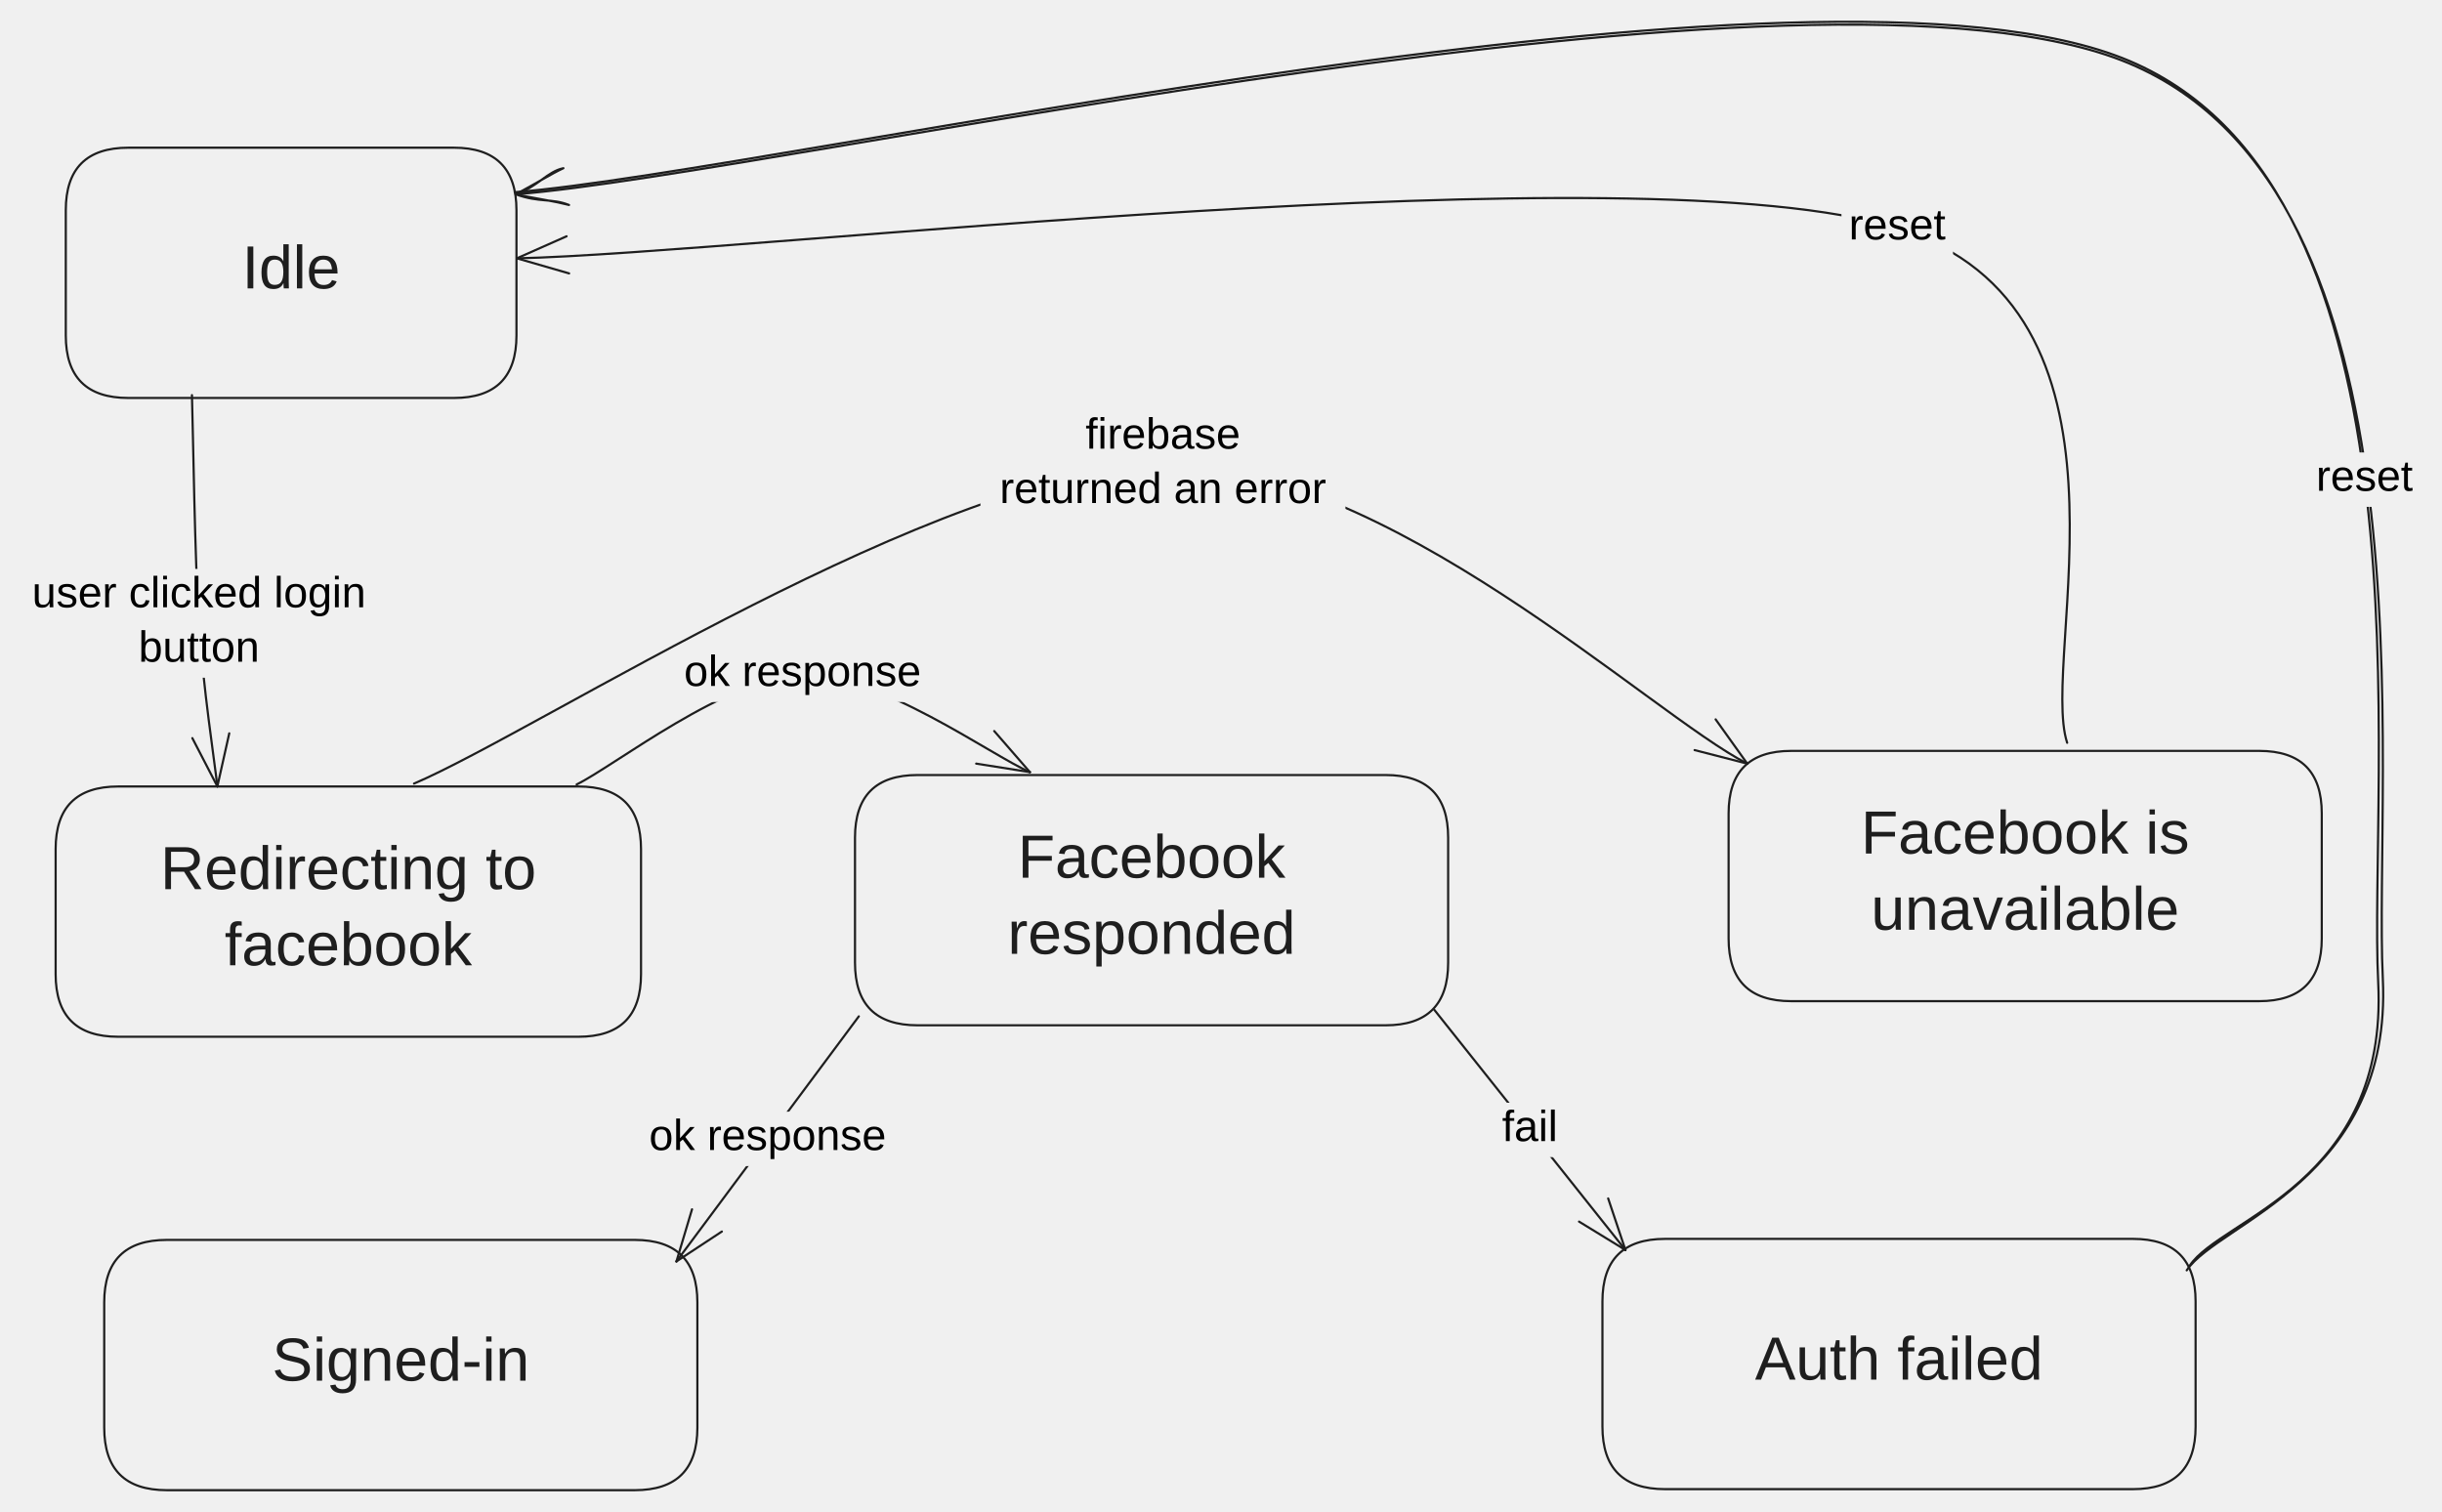
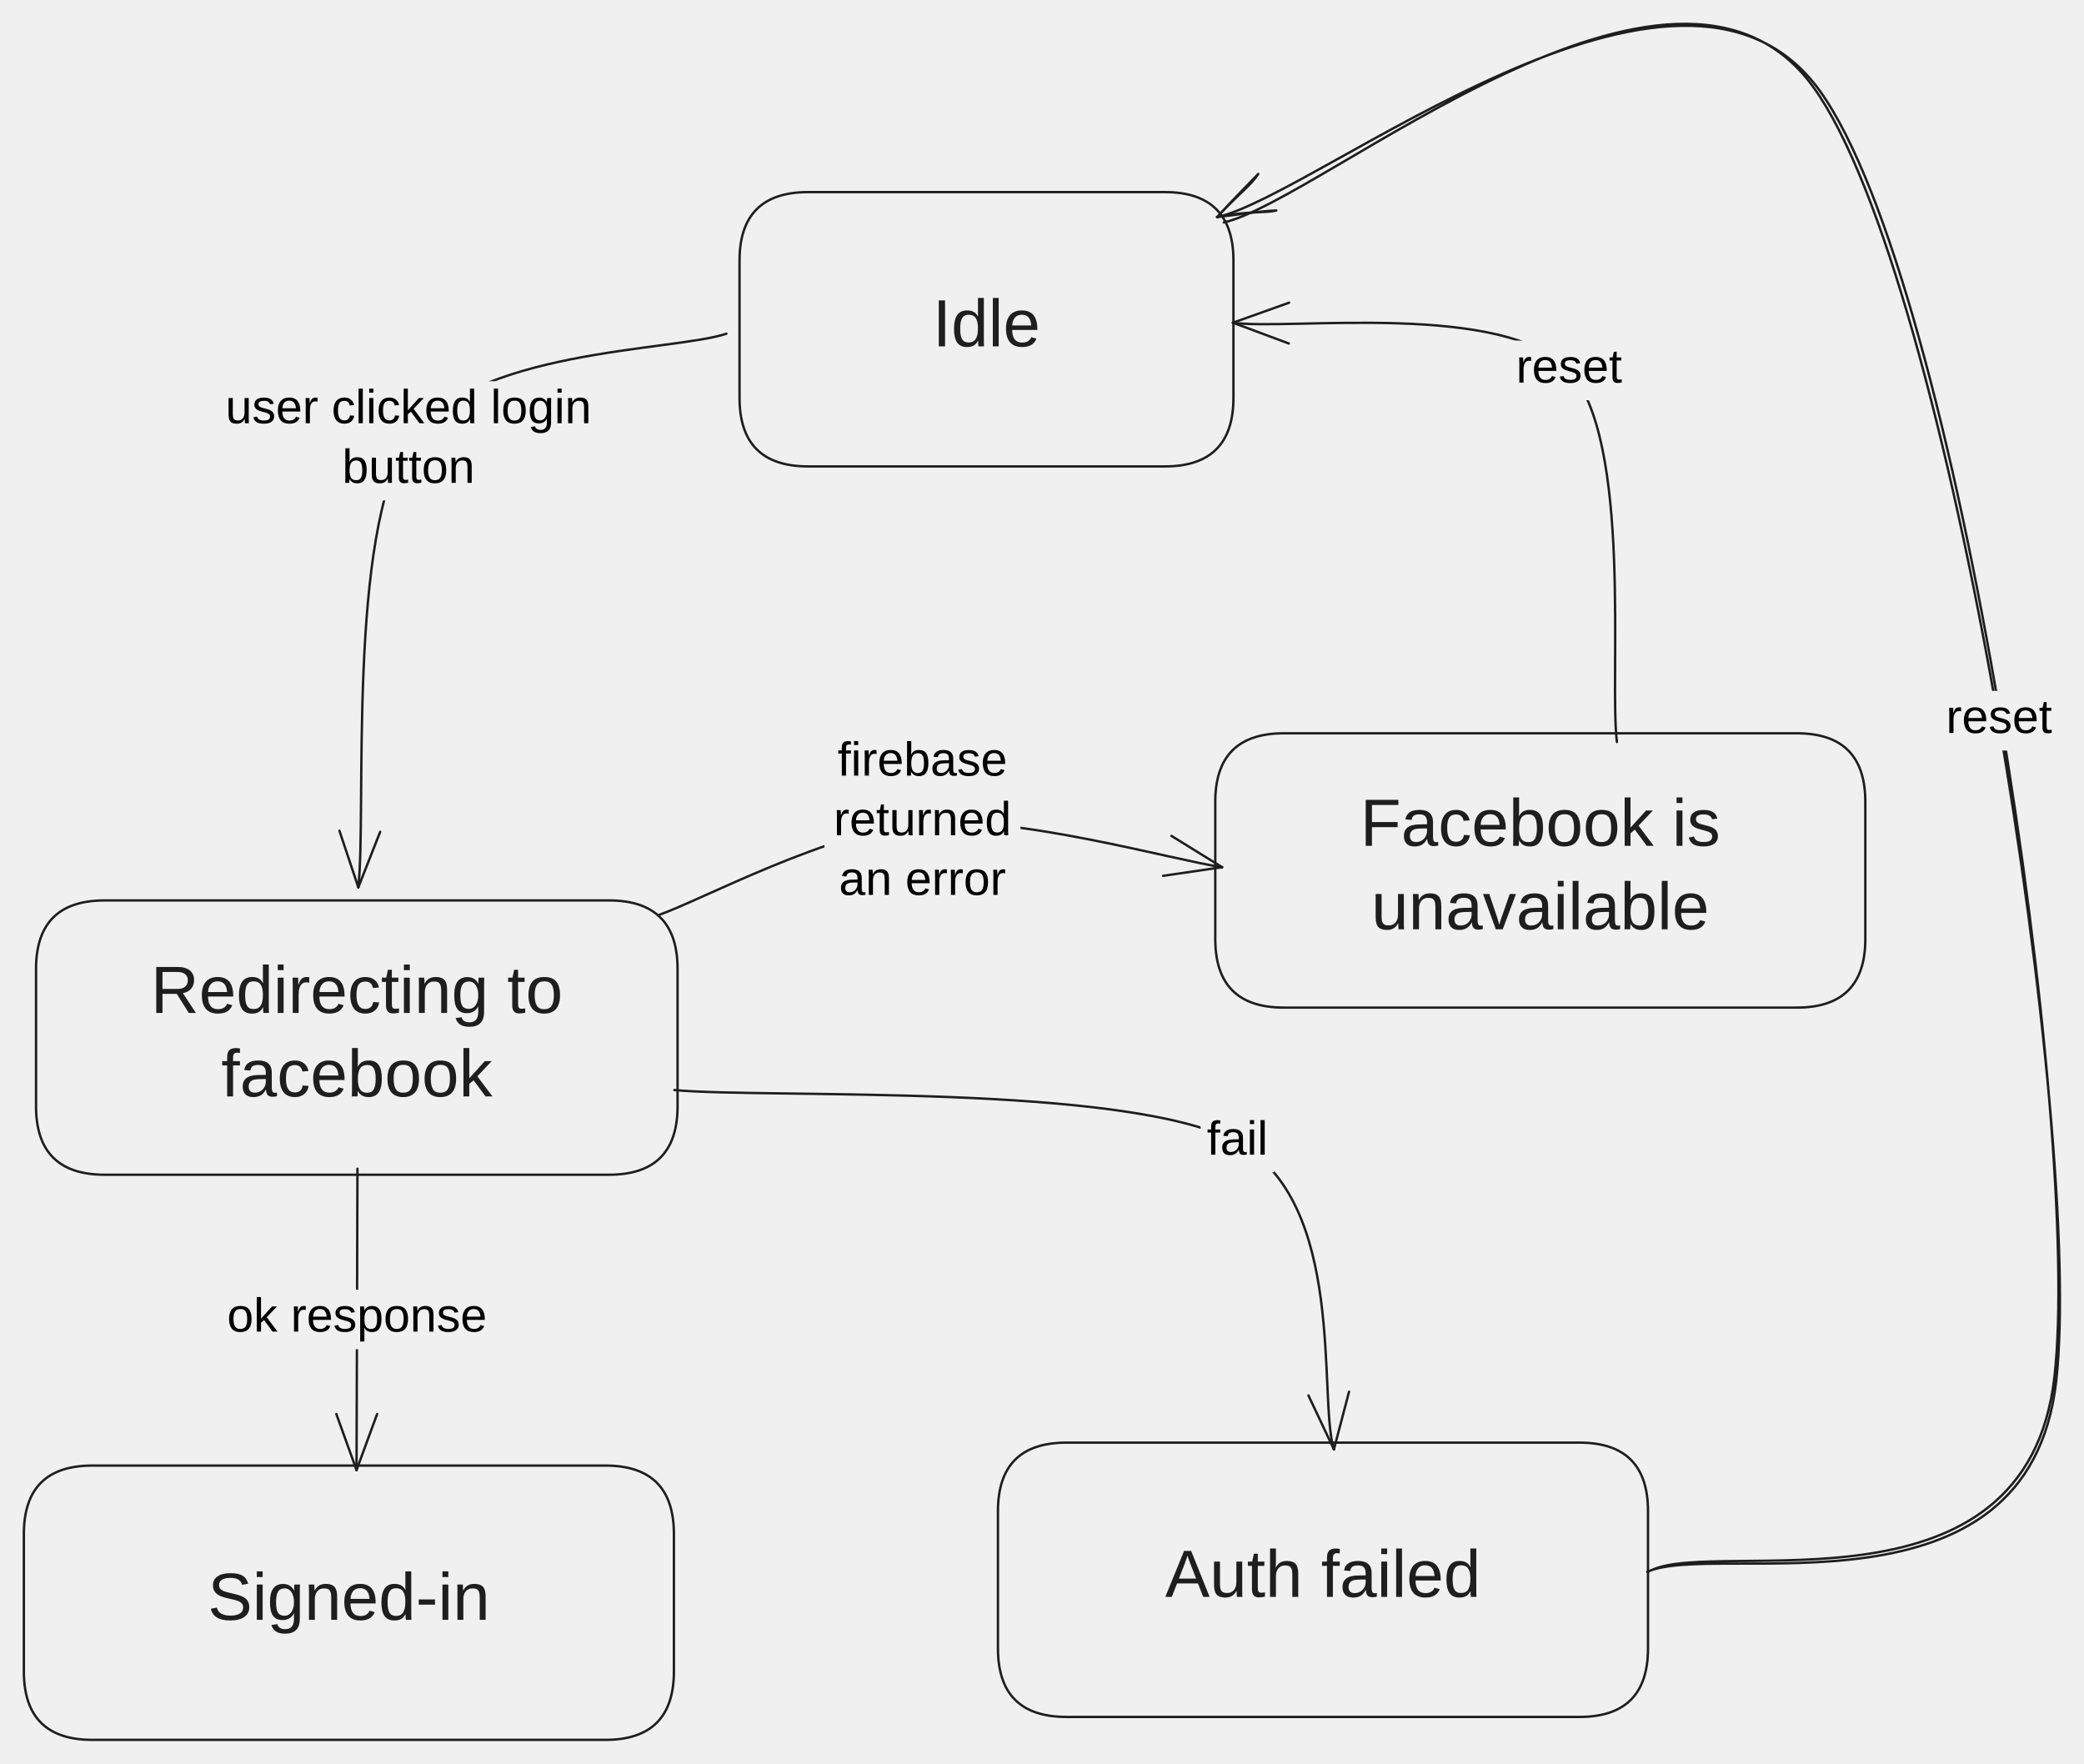
- <svg xmlns="http://www.w3.org/2000/svg" version="1.1" viewBox="0 0 1122.041 694.742" width="1122.041" height="694.742">
+ <svg xmlns="http://www.w3.org/2000/svg" version="1.1" viewBox="0 0 873.732 739.411" width="873.732" height="739.411">
  <defs>
    <style>
            .state-box {
                fill: none;
            }
            .state-box.failure {
                fill: red;
            }
            .state-box.success {
                fill: green;
            }

            text.arrow {
                fill: black;
                font-size: 20px;
            }
            text.arrow.failure {
                fill: red;
            }
            text.arrow.success {
                fill: green;
            }

            path.arrow {
                stroke: black;
            }
            path.arrow.failure {
                stroke: red;
            }
            path.arrow.success {
                stroke: green;
            }
            * {
                font-family: Arial;
            }
        </style>
  </defs>
-   <g stroke-linecap="round" transform="translate(25.56338 361.3898) rotate(0 134.4867 57.5)">
+   <g stroke-linecap="round" transform="translate(15.10524 377.4867) rotate(0 134.4867 57.5)">
    <path d="M28.75 0 C98.32 0, 167.89 0, 240.22 0 C259.39 0, 268.97 9.58, 268.97 28.75 C268.97 51.54, 268.97 74.33, 268.97 86.25 C268.97 105.42, 259.39 115, 240.22 115 C186.88 115, 133.54 115, 28.75 115 C9.58 115, 0 105.42, 0 86.25 C0 68, 0 49.74, 0 28.75 C0 9.58, 9.58 0, 28.75 0" stroke="none" stroke-width="0" class="state-box redirecting-to-facebook-0" />
    <path d="M28.75 0 C76.49 0, 124.22 0, 240.22 0 M28.75 0 C112.7 0, 196.65 0, 240.22 0 M240.22 0 C259.39 0, 268.97 9.58, 268.97 28.75 M240.22 0 C259.39 0, 268.97 9.58, 268.97 28.75 M268.97 28.75 C268.97 43.14, 268.97 57.52, 268.97 86.25 M268.97 28.75 C268.97 49.47, 268.97 70.19, 268.97 86.25 M268.97 86.25 C268.97 105.42, 259.39 115, 240.22 115 M268.97 86.25 C268.97 105.42, 259.39 115, 240.22 115 M240.22 115 C181.82 115, 123.42 115, 28.75 115 M240.22 115 C178.36 115, 116.5 115, 28.75 115 M28.75 115 C9.58 115, 0 105.42, 0 86.25 M28.75 115 C9.58 115, 0 105.42, 0 86.25 M0 86.25 C0 66.91, 0 47.57, 0 28.75 M0 86.25 C0 64.29, 0 42.33, 0 28.75 M0 28.75 C0 9.58, 9.58 0, 28.75 0 M0 28.75 C0 9.58, 9.58 0, 28.75 0" stroke="#1e1e1e" stroke-width="1" fill="none" />
  </g>
-   <g transform="translate(62.24612 383.8898) rotate(0 97.80395 35)">
+   <g transform="translate(51.78798 399.9867) rotate(0 97.80395 35)">
    <text x="97.804" y="24.668" font-family="Excalifont, Xiaolai, sans-serif, Segoe UI Emoji" font-size="28px" fill="#1e1e1e" text-anchor="middle" direction="ltr" dominant-baseline="alphabetic">
            Redirecting to
        </text>
    <text x="97.804" y="59.668" font-family="Excalifont, Xiaolai, sans-serif, Segoe UI Emoji" font-size="28px" fill="#1e1e1e" text-anchor="middle" direction="ltr" dominant-baseline="alphabetic">
            facebook
        </text>
  </g>
-   <g stroke-linecap="round" transform="translate(392.8485 356.1276) rotate(0 136.2722 57.5)">
-     <path d="M28.75 0 C105.01 0, 181.28 0, 243.79 0 C262.96 0, 272.54 9.58, 272.54 28.75 C272.54 51.63, 272.54 74.51, 272.54 86.25 C272.54 105.42, 262.96 115, 243.79 115 C188 115, 132.2 115, 28.75 115 C9.58 115, 0 105.42, 0 86.25 C0 73.27, 0 60.29, 0 28.75 C0 9.58, 9.58 0, 28.75 0" stroke="none" stroke-width="0" class="state-box facebook-responded-0" />
-     <path d="M28.75 0 C78.09 0, 127.43 0, 243.79 0 M28.75 0 C80.91 0, 133.07 0, 243.79 0 M243.79 0 C262.96 0, 272.54 9.58, 272.54 28.75 M243.79 0 C262.96 0, 272.54 9.58, 272.54 28.75 M272.54 28.75 C272.54 42.69, 272.54 56.62, 272.54 86.25 M272.54 28.75 C272.54 48.68, 272.54 68.61, 272.54 86.25 M272.54 86.25 C272.54 105.42, 262.96 115, 243.79 115 M272.54 86.25 C272.54 105.42, 262.96 115, 243.79 115 M243.79 115 C180 115, 116.2 115, 28.75 115 M243.79 115 C173.18 115, 102.56 115, 28.75 115 M28.75 115 C9.58 115, 0 105.42, 0 86.25 M28.75 115 C9.58 115, 0 105.42, 0 86.25 M0 86.25 C0 68.92, 0 51.59, 0 28.75 M0 86.25 C0 71.73, 0 57.2, 0 28.75 M0 28.75 C0 9.58, 9.58 0, 28.75 0 M0 28.75 C0 9.58, 9.58 0, 28.75 0" stroke="#1e1e1e" stroke-width="1" fill="none" />
-   </g>
-   <g transform="translate(460.7727 378.6276) rotate(0 68.34797 35)">
-     <text x="68.348" y="24.668" font-family="Excalifont, Xiaolai, sans-serif, Segoe UI Emoji" font-size="28px" fill="#1e1e1e" text-anchor="middle" direction="ltr" dominant-baseline="alphabetic">
-             Facebook
-         </text>
-     <text x="68.348" y="59.668" font-family="Excalifont, Xiaolai, sans-serif, Segoe UI Emoji" font-size="28px" fill="#1e1e1e" text-anchor="middle" direction="ltr" dominant-baseline="alphabetic">
-             responded
-         </text>
-   </g>
-   <g stroke-linecap="round" transform="translate(794.2548 345.0369) rotate(0 136.2722 57.5)">
+   <g stroke-linecap="round" transform="translate(10 614.4106) rotate(0 136.2722 57.5)">
+     <path d="M28.75 0 C110.72 0, 192.68 0, 243.79 0 C262.96 0, 272.54 9.58, 272.54 28.75 C272.54 47.48, 272.54 66.22, 272.54 86.25 C272.54 105.42, 262.96 115, 243.79 115 C171.18 115, 98.57 115, 28.75 115 C9.58 115, 0 105.42, 0 86.25 C0 68.92, 0 51.6, 0 28.75 C0 9.58, 9.58 0, 28.75 0" stroke="none" stroke-width="0" class="state-box signed-in-0" />
+     <path d="M28.75 0 C110.8 0, 192.84 0, 243.79 0 M28.75 0 C86.56 0, 144.38 0, 243.79 0 M243.79 0 C262.96 0, 272.54 9.58, 272.54 28.75 M243.79 0 C262.96 0, 272.54 9.58, 272.54 28.75 M272.54 28.75 C272.54 42.46, 272.54 56.17, 272.54 86.25 M272.54 28.75 C272.54 46.21, 272.54 63.68, 272.54 86.25 M272.54 86.25 C272.54 105.42, 262.96 115, 243.79 115 M272.54 86.25 C272.54 105.42, 262.96 115, 243.79 115 M243.79 115 C174.09 115, 104.39 115, 28.75 115 M243.79 115 C166.88 115, 89.97 115, 28.75 115 M28.75 115 C9.58 115, 0 105.42, 0 86.25 M28.75 115 C9.58 115, 0 105.42, 0 86.25 M0 86.25 C0 74.09, 0 61.94, 0 28.75 M0 86.25 C0 71.33, 0 56.41, 0 28.75 M0 28.75 C0 9.58, 9.58 0, 28.75 0 M0 28.75 C0 9.58, 9.58 0, 28.75 0" stroke="#1e1e1e" stroke-width="1" fill="none" />
+   </g>
+   <g transform="translate(86.49221 654.4106) rotate(0 59.77997 17.5)">
+     <text x="59.78" y="24.668" font-family="Excalifont, Xiaolai, sans-serif, Segoe UI Emoji" font-size="28px" fill="#1e1e1e" text-anchor="middle" direction="ltr" dominant-baseline="alphabetic">
+             Signed-in
+         </text>
+   </g>
+   <g mask="url(#mask-dBRB1qP6bkcvI_AYK9K7M)" stroke-linecap="round">
+     <g transform="translate(149.8645 489.9712) rotate(0 -0.1879371 63.16328)">
+       <path d="M0 0 C-0.06 21.05, -0.31 105.27, -0.38 126.33 M0 0 C-0.06 21.05, -0.31 105.27, -0.38 126.33" stroke="#1e1e1e" stroke-width="1" fill="none" />
+     </g>
+     <g transform="translate(149.8645 489.9712) rotate(0 -0.1879371 63.16328)">
+       <path d="M-8.86 102.81 C-6.86 108.35, -4.86 113.88, -0.38 126.33 M-8.86 102.81 C-6.74 108.67, -4.63 114.53, -0.38 126.33" stroke="#1e1e1e" stroke-width="1" fill="none" />
+     </g>
+     <g transform="translate(149.8645 489.9712) rotate(0 -0.1879371 63.16328)">
+       <path d="M8.24 102.86 C6.21 108.38, 4.19 113.91, -0.38 126.33 M8.24 102.86 C6.1 108.71, 3.95 114.55, -0.38 126.33" stroke="#1e1e1e" stroke-width="1" fill="none" />
+     </g>
+   </g>
+   <mask id="mask-dBRB1qP6bkcvI_AYK9K7M">
+     <rect x="0" y="0" fill="#fff" width="250.24" height="716.298" />
+     <rect x="92.197" y="540.634" fill="#000" width="114.96" height="25" opacity="1" />
+   </mask>
+   <g transform="translate(92.19662 540.6344) rotate(0 57.47996 12.5)">
+     <text x="57.48" y="17.62" fill="#1e1e1e" text-anchor="middle" direction="ltr" dominant-baseline="alphabetic" class="arrow ok-response-0">
+             ok response
+         </text>
+   </g>
+   <g mask="url(#mask-M0EonnSy34e1POpJgDUsM)" stroke-linecap="round">
+     <g transform="translate(275.8643 383.7218) rotate(0 118.257 -19.53324)">
+       <path d="M0 0 C18.48 -6.44, 71.46 -35.31, 110.88 -38.67 C150.3 -42.03, 215.57 -23.24, 236.51 -20.16 M0 0 C18.48 -6.44, 71.46 -35.31, 110.88 -38.67 C150.3 -42.03, 215.57 -23.24, 236.51 -20.16" stroke="#1e1e1e" stroke-width="1" fill="none" />
+     </g>
+     <g transform="translate(275.8643 383.7218) rotate(0 118.257 -19.53324)">
+       <path d="M211.78 -16.55 C219.74 -17.71, 227.7 -18.87, 236.51 -20.16 M211.78 -16.55 C219.79 -17.72, 227.8 -18.89, 236.51 -20.16" stroke="#1e1e1e" stroke-width="1" fill="none" />
+     </g>
+     <g transform="translate(275.8643 383.7218) rotate(0 118.257 -19.53324)">
+       <path d="M215.25 -33.3 C222.09 -29.07, 228.94 -24.84, 236.51 -20.16 M215.25 -33.3 C222.13 -29.04, 229.02 -24.79, 236.51 -20.16" stroke="#1e1e1e" stroke-width="1" fill="none" />
+     </g>
+   </g>
+   <mask id="mask-M0EonnSy34e1POpJgDUsM">
+     <rect x="0" y="0" fill="#fff" width="612.378" height="522.387" />
+     <rect x="345.644" y="307.556" fill="#000" width="82.2" height="75" opacity="1" />
+   </mask>
+   <g transform="translate(345.6436 307.5561) rotate(0 48.47768 56.63245)">
+     <text x="41.1" y="17.62" fill="#1e1e1e" text-anchor="middle" direction="ltr" dominant-baseline="alphabetic" class="arrow firebase-returned-an-error-0">
+             firebase
+         </text>
+     <text x="41.1" y="42.62" fill="#1e1e1e" text-anchor="middle" direction="ltr" dominant-baseline="alphabetic" class="arrow firebase-returned-an-error-0">
+             returned
+         </text>
+     <text x="41.1" y="67.62" fill="#1e1e1e" text-anchor="middle" direction="ltr" dominant-baseline="alphabetic" class="arrow firebase-returned-an-error-0">
+             an error
+         </text>
+   </g>
+   <g stroke-linecap="round" transform="translate(310.052 80.53415) rotate(0 103.5384 57.5)">
+     <path d="M28.75 0 C62.98 0, 97.2 0, 178.33 0 C197.49 0, 207.08 9.58, 207.08 28.75 C207.08 49.81, 207.08 70.87, 207.08 86.25 C207.08 105.42, 197.49 115, 178.33 115 C140.02 115, 101.72 115, 28.75 115 C9.58 115, 0 105.42, 0 86.25 C0 65.99, 0 45.72, 0 28.75 C0 9.58, 9.58 0, 28.75 0" stroke="none" stroke-width="0" class="state-box idle-0" />
+     <path d="M28.75 0 C69.41 0, 110.06 0, 178.33 0 M28.75 0 C62.83 0, 96.91 0, 178.33 0 M178.33 0 C197.49 0, 207.08 9.58, 207.08 28.75 M178.33 0 C197.49 0, 207.08 9.58, 207.08 28.75 M207.08 28.75 C207.08 51.32, 207.08 73.89, 207.08 86.25 M207.08 28.75 C207.08 40.77, 207.08 52.79, 207.08 86.25 M207.08 86.25 C207.08 105.42, 197.49 115, 178.33 115 M207.08 86.25 C207.08 105.42, 197.49 115, 178.33 115 M178.33 115 C127.27 115, 76.21 115, 28.75 115 M178.33 115 C120.09 115, 61.85 115, 28.75 115 M28.75 115 C9.58 115, 0 105.42, 0 86.25 M28.75 115 C9.58 115, 0 105.42, 0 86.25 M0 86.25 C0 64.14, 0 42.03, 0 28.75 M0 86.25 C0 64.07, 0 41.89, 0 28.75 M0 28.75 C0 9.58, 9.58 0, 28.75 0 M0 28.75 C0 9.58, 9.58 0, 28.75 0" stroke="#1e1e1e" stroke-width="1" fill="none" />
+   </g>
+   <g transform="translate(386.8224 120.5341) rotate(0 26.76798 17.5)">
+     <text x="26.768" y="24.668" font-family="Excalifont, Xiaolai, sans-serif, Segoe UI Emoji" font-size="28px" fill="#1e1e1e" text-anchor="middle" direction="ltr" dominant-baseline="alphabetic">
+             Idle
+         </text>
+   </g>
+   <g mask="url(#mask-CVrc5wLQHs3bX172iG-gf)" stroke-linecap="round">
+     <g transform="translate(304.552 139.8987) rotate(0 -77.15789 116.044)">
+       <path d="M0 0 C-22.22 7.49, -107.59 6.23, -133.3 44.91 C-159.02 83.59, -150.81 200.89, -154.32 232.09 M0 0 C-22.22 7.49, -107.59 6.23, -133.3 44.91 C-159.02 83.59, -150.81 200.89, -154.32 232.09" stroke="#1e1e1e" stroke-width="1" fill="none" />
+     </g>
+     <g transform="translate(304.552 139.8987) rotate(0 -77.15789 116.044)">
+       <path d="M-162.25 208.38 C-160.16 214.62, -158.08 220.86, -154.32 232.09 M-162.25 208.38 C-160.26 214.33, -158.27 220.28, -154.32 232.09" stroke="#1e1e1e" stroke-width="1" fill="none" />
+     </g>
+     <g transform="translate(304.552 139.8987) rotate(0 -77.15789 116.044)">
+       <path d="M-145.16 208.83 C-147.57 214.95, -149.98 221.07, -154.32 232.09 M-145.16 208.83 C-147.46 214.66, -149.75 220.5, -154.32 232.09" stroke="#1e1e1e" stroke-width="1" fill="none" />
+     </g>
+   </g>
+   <mask id="mask-CVrc5wLQHs3bX172iG-gf">
+     <rect x="0" y="0" fill="#fff" width="558.868" height="471.987" />
+     <rect x="89.827" y="159.81" fill="#000" width="162.84" height="50" opacity="1" />
+   </mask>
+   <g transform="translate(89.82741 159.8104) rotate(0 137.5667 96.13224)">
+     <text x="81.42" y="17.62" fill="#1e1e1e" text-anchor="middle" direction="ltr" dominant-baseline="alphabetic" class="arrow user-clicked-login-button-0">
+             user clicked login
+         </text>
+     <text x="81.42" y="42.62" fill="#1e1e1e" text-anchor="middle" direction="ltr" dominant-baseline="alphabetic" class="arrow user-clicked-login-button-0">
+             button
+         </text>
+   </g>
+   <g mask="url(#mask-41Rm7YzU-sNw_DWX7DwIt)" stroke-linecap="round">
+     <g transform="translate(677.9135 311.0624) rotate(0 -80.49951 -87.88589)">
+       <path d="M0 0 C-3.34 -25.96, 6.77 -126.49, -20.07 -155.79 C-46.9 -185.08, -137.51 -172.44, -161 -175.77 M0 0 C-3.34 -25.96, 6.77 -126.49, -20.07 -155.79 C-46.9 -185.08, -137.51 -172.44, -161 -175.77" stroke="#1e1e1e" stroke-width="1" fill="none" />
+     </g>
+     <g transform="translate(677.9135 311.0624) rotate(0 -80.49951 -87.88589)">
+       <path d="M-137.45 -184.16 C-142.5 -182.36, -147.55 -180.56, -161 -175.77 M-137.45 -184.16 C-144.15 -181.77, -150.85 -179.39, -161 -175.77" stroke="#1e1e1e" stroke-width="1" fill="none" />
+     </g>
+     <g transform="translate(677.9135 311.0624) rotate(0 -80.49951 -87.88589)">
+       <path d="M-137.57 -167.06 C-142.59 -168.93, -147.62 -170.79, -161 -175.77 M-137.57 -167.06 C-144.23 -169.54, -150.9 -172.02, -161 -175.77" stroke="#1e1e1e" stroke-width="1" fill="none" />
+     </g>
+   </g>
+   <mask id="mask-41Rm7YzU-sNw_DWX7DwIt">
+     <rect x="0" y="0" fill="#fff" width="938.912" height="586.834" />
+     <rect x="632.226" y="142.777" fill="#000" width="51.24" height="25" opacity="1" />
+   </mask>
+   <g transform="translate(632.2259 142.7771) rotate(0 -34.8119 80.39934)">
+     <text x="25.62" y="17.62" fill="#1e1e1e" text-anchor="middle" direction="ltr" dominant-baseline="alphabetic" class="arrow reset-0">
+             reset
+         </text>
+   </g>
+   <g stroke-linecap="round" transform="translate(418.3969 604.7948) rotate(0 136.2722 57.5)">
+     <path d="M28.75 0 C81.28 0, 133.81 0, 243.79 0 C262.96 0, 272.54 9.58, 272.54 28.75 C272.54 41.32, 272.54 53.88, 272.54 86.25 C272.54 105.42, 262.96 115, 243.79 115 C197.98 115, 152.17 115, 28.75 115 C9.58 115, 0 105.42, 0 86.25 C0 73.87, 0 61.49, 0 28.75 C0 9.58, 9.58 0, 28.75 0" stroke="none" stroke-width="0" class="state-box auth-failed-0" />
+     <path d="M28.75 0 C110.84 0, 192.93 0, 243.79 0 M28.75 0 C110.36 0, 191.98 0, 243.79 0 M243.79 0 C262.96 0, 272.54 9.58, 272.54 28.75 M243.79 0 C262.96 0, 272.54 9.58, 272.54 28.75 M272.54 28.75 C272.54 50.62, 272.54 72.48, 272.54 86.25 M272.54 28.75 C272.54 47.66, 272.54 66.56, 272.54 86.25 M272.54 86.25 C272.54 105.42, 262.96 115, 243.79 115 M272.54 86.25 C272.54 105.42, 262.96 115, 243.79 115 M243.79 115 C184.34 115, 124.9 115, 28.75 115 M243.79 115 C200.22 115, 156.65 115, 28.75 115 M28.75 115 C9.58 115, 0 105.42, 0 86.25 M28.75 115 C9.58 115, 0 105.42, 0 86.25 M0 86.25 C0 70.6, 0 54.95, 0 28.75 M0 86.25 C0 68.62, 0 51, 0 28.75 M0 28.75 C0 9.58, 9.58 0, 28.75 0 M0 28.75 C0 9.58, 9.58 0, 28.75 0" stroke="#1e1e1e" stroke-width="1" fill="none" />
+   </g>
+   <g transform="translate(478.6771 644.7948) rotate(0 75.99196 17.5)">
+     <text x="75.992" y="24.668" font-family="Excalifont, Xiaolai, sans-serif, Segoe UI Emoji" font-size="28px" fill="#1e1e1e" text-anchor="middle" direction="ltr" dominant-baseline="alphabetic">
+             Auth failed
+         </text>
+   </g>
+   <g mask="url(#mask-w1CRAUmJBAGQwUlGqFZ85)" stroke-linecap="round">
+     <g transform="translate(282.7215 456.9819) rotate(0 138.2632 75.3247)">
+       <path d="M0 0 C39.34 3.66, 189.98 -3.13, 236.07 21.97 C282.16 47.08, 269.78 129.2, 276.53 150.65 M0 0 C39.34 3.66, 189.98 -3.13, 236.07 21.97 C282.16 47.08, 269.78 129.2, 276.53 150.65" stroke="#1e1e1e" stroke-width="1" fill="none" />
+     </g>
+     <g transform="translate(282.7215 456.9819) rotate(0 138.2632 75.3247)">
+       <path d="M265.85 128.04 C269.47 135.7, 273.08 143.35, 276.53 150.65 M265.85 128.04 C269.83 136.47, 273.81 144.9, 276.53 150.65" stroke="#1e1e1e" stroke-width="1" fill="none" />
+     </g>
+     <g transform="translate(282.7215 456.9819) rotate(0 138.2632 75.3247)">
+       <path d="M282.88 126.47 C280.73 134.66, 278.58 142.84, 276.53 150.65 M282.88 126.47 C280.51 135.49, 278.14 144.5, 276.53 150.65" stroke="#1e1e1e" stroke-width="1" fill="none" />
+     </g>
+   </g>
+   <mask id="mask-w1CRAUmJBAGQwUlGqFZ85">
+     <rect x="0" y="0" fill="#fff" width="659.248" height="707.631" />
+     <rect x="503.371" y="466.457" fill="#000" width="30.84" height="25" opacity="1" />
+   </mask>
+   <g transform="translate(503.3706 466.4565) rotate(0 -82.38586 65.8501)">
+     <text x="15.42" y="17.62" fill="#1e1e1e" text-anchor="middle" direction="ltr" dominant-baseline="alphabetic" class="arrow fail-0">
+             fail
+         </text>
+   </g>
+   <g stroke-linecap="round" transform="translate(509.5108 307.4195) rotate(0 136.2722 57.5)">
    <path d="M28.75 0 C95.35 0, 161.95 0, 243.79 0 C262.96 0, 272.54 9.58, 272.54 28.75 C272.54 50.35, 272.54 71.94, 272.54 86.25 C272.54 105.42, 262.96 115, 243.79 115 C186.96 115, 130.13 115, 28.75 115 C9.58 115, 0 105.42, 0 86.25 C0 71.3, 0 56.36, 0 28.75 C0 9.58, 9.58 0, 28.75 0" stroke="none" stroke-width="0" class="state-box facebook-is-unavailable-0" />
    <path d="M28.75 0 C96.02 0, 163.3 0, 243.79 0 M28.75 0 C102.51 0, 176.27 0, 243.79 0 M243.79 0 C262.96 0, 272.54 9.58, 272.54 28.75 M243.79 0 C262.96 0, 272.54 9.58, 272.54 28.75 M272.54 28.75 C272.54 51.53, 272.54 74.31, 272.54 86.25 M272.54 28.75 C272.54 40.42, 272.54 52.08, 272.54 86.25 M272.54 86.25 C272.54 105.42, 262.96 115, 243.79 115 M272.54 86.25 C272.54 105.42, 262.96 115, 243.79 115 M243.79 115 C165.42 115, 87.04 115, 28.75 115 M243.79 115 C191.78 115, 139.77 115, 28.75 115 M28.75 115 C9.58 115, 0 105.42, 0 86.25 M28.75 115 C9.58 115, 0 105.42, 0 86.25 M0 86.25 C0 70.28, 0 54.32, 0 28.75 M0 86.25 C0 65.48, 0 44.72, 0 28.75 M0 28.75 C0 9.58, 9.58 0, 28.75 0 M0 28.75 C0 9.58, 9.58 0, 28.75 0" stroke="#1e1e1e" stroke-width="1" fill="none" />
  </g>
-   <g transform="translate(850.685 367.5369) rotate(0 79.84196 35)">
+   <g transform="translate(565.941 329.9195) rotate(0 79.84196 35)">
    <text x="79.842" y="24.668" font-family="Excalifont, Xiaolai, sans-serif, Segoe UI Emoji" font-size="28px" fill="#1e1e1e" text-anchor="middle" direction="ltr" dominant-baseline="alphabetic">
            Facebook is
        </text>
    <text x="79.842" y="59.668" font-family="Excalifont, Xiaolai, sans-serif, Segoe UI Emoji" font-size="28px" fill="#1e1e1e" text-anchor="middle" direction="ltr" dominant-baseline="alphabetic">
            unavailable
        </text>
  </g>
-   <g stroke-linecap="round" transform="translate(47.88674 569.7423) rotate(0 136.2722 57.5)">
-     <path d="M28.75 0 C110.72 0, 192.68 0, 243.79 0 C262.96 0, 272.54 9.58, 272.54 28.75 C272.54 47.48, 272.54 66.22, 272.54 86.25 C272.54 105.42, 262.96 115, 243.79 115 C171.18 115, 98.57 115, 28.75 115 C9.58 115, 0 105.42, 0 86.25 C0 68.92, 0 51.6, 0 28.75 C0 9.58, 9.58 0, 28.75 0" stroke="none" stroke-width="0" class="state-box signed-in-0" />
-     <path d="M28.75 0 C110.8 0, 192.84 0, 243.79 0 M28.75 0 C86.56 0, 144.38 0, 243.79 0 M243.79 0 C262.96 0, 272.54 9.58, 272.54 28.75 M243.79 0 C262.96 0, 272.54 9.58, 272.54 28.75 M272.54 28.75 C272.54 42.46, 272.54 56.17, 272.54 86.25 M272.54 28.75 C272.54 46.21, 272.54 63.68, 272.54 86.25 M272.54 86.25 C272.54 105.42, 262.96 115, 243.79 115 M272.54 86.25 C272.54 105.42, 262.96 115, 243.79 115 M243.79 115 C174.09 115, 104.39 115, 28.75 115 M243.79 115 C166.88 115, 89.97 115, 28.75 115 M28.75 115 C9.58 115, 0 105.42, 0 86.25 M28.75 115 C9.58 115, 0 105.42, 0 86.25 M0 86.25 C0 74.09, 0 61.94, 0 28.75 M0 86.25 C0 71.33, 0 56.41, 0 28.75 M0 28.75 C0 9.58, 9.58 0, 28.75 0 M0 28.75 C0 9.58, 9.58 0, 28.75 0" stroke="#1e1e1e" stroke-width="1" fill="none" />
-   </g>
-   <g transform="translate(124.379 609.7423) rotate(0 59.77997 17.5)">
-     <text x="59.78" y="24.668" font-family="Excalifont, Xiaolai, sans-serif, Segoe UI Emoji" font-size="28px" fill="#1e1e1e" text-anchor="middle" direction="ltr" dominant-baseline="alphabetic">
-             Signed-in
-         </text>
-   </g>
-   <g mask="url(#mask-dBRB1qP6bkcvI_AYK9K7M)" stroke-linecap="round">
-     <g transform="translate(394.6084 467.0172) rotate(0 -41.90224 56.30611)">
-       <path d="M0 0 C-13.97 18.77, -69.84 93.84, -83.8 112.61 M0 0 C-13.97 18.77, -69.84 93.84, -83.8 112.61" stroke="#1e1e1e" stroke-width="1" fill="none" />
-     </g>
-     <g transform="translate(394.6084 467.0172) rotate(0 -41.90224 56.30611)">
-       <path d="M-76.64 88.66 C-78.33 94.3, -80.01 99.94, -83.8 112.61 M-76.64 88.66 C-78.42 94.63, -80.21 100.59, -83.8 112.61" stroke="#1e1e1e" stroke-width="1" fill="none" />
-     </g>
-     <g transform="translate(394.6084 467.0172) rotate(0 -41.90224 56.30611)">
-       <path d="M-62.92 98.87 C-67.84 102.11, -72.75 105.34, -83.8 112.61 M-62.92 98.87 C-68.12 102.29, -73.33 105.72, -83.8 112.61" stroke="#1e1e1e" stroke-width="1" fill="none" />
-     </g>
-   </g>
-   <mask id="mask-dBRB1qP6bkcvI_AYK9K7M">
-     <rect x="0" y="0" fill="#fff" width="578.413" height="679.629" />
-     <rect x="295.226" y="510.823" fill="#000" width="114.96" height="25" opacity="1" />
-   </mask>
-   <g transform="translate(295.2262 510.8233) rotate(0 57.47996 12.5)">
-     <text x="57.48" y="17.62" fill="#1e1e1e" text-anchor="middle" direction="ltr" dominant-baseline="alphabetic" class="arrow ok-response-0">
-             ok response
-         </text>
-   </g>
-   <g mask="url(#mask-_jBM0xn4zXRzigc2xyOJr)" stroke-linecap="round">
-     <g transform="translate(264.9501 360.4534) rotate(0 104.1366 -25.19781)">
-       <path d="M0 0 C17.3 -8.4, 69.09 -49.44, 103.8 -50.38 C138.51 -51.32, 190.86 -13.11, 208.27 -5.66 M0 0 C17.3 -8.4, 69.09 -49.44, 103.8 -50.38 C138.51 -51.32, 190.86 -13.11, 208.27 -5.66" stroke="#1e1e1e" stroke-width="1" fill="none" />
-     </g>
-     <g transform="translate(264.9501 360.4534) rotate(0 104.1366 -25.19781)">
-       <path d="M183.58 -9.57 C190.56 -8.46, 197.54 -7.36, 208.27 -5.66 M183.58 -9.57 C192.19 -8.2, 200.8 -6.84, 208.27 -5.66" stroke="#1e1e1e" stroke-width="1" fill="none" />
-     </g>
-     <g transform="translate(264.9501 360.4534) rotate(0 104.1366 -25.19781)">
-       <path d="M191.87 -24.53 C196.5 -19.19, 201.14 -13.86, 208.27 -5.66 M191.87 -24.53 C197.59 -17.95, 203.31 -11.37, 208.27 -5.66" stroke="#1e1e1e" stroke-width="1" fill="none" />
-     </g>
-   </g>
-   <mask id="mask-_jBM0xn4zXRzigc2xyOJr">
-     <rect x="0" y="0" fill="#fff" width="573.223" height="510.832" />
-     <rect x="311.272" y="297.575" fill="#000" width="114.96" height="25" opacity="1" />
-   </mask>
-   <g transform="translate(311.2715 297.5749) rotate(0 57.81521 37.68064)">
-     <text x="57.48" y="17.62" fill="#1e1e1e" text-anchor="middle" direction="ltr" dominant-baseline="alphabetic" class="arrow ok-response-1">
-             ok response
-         </text>
-   </g>
-   <g mask="url(#mask-M0EonnSy34e1POpJgDUsM)" stroke-linecap="round">
-     <g transform="translate(190.2321 360.0559) rotate(0 306.3022 -73.27007)">
-       <path d="M0 0 C57.35 -24.42, 242.01 -145, 344.11 -146.53 C446.21 -148.05, 567.86 -32.06, 612.6 -9.16 M0 0 C57.35 -24.42, 242.01 -145, 344.11 -146.53 C446.21 -148.05, 567.86 -32.06, 612.6 -9.16" stroke="#1e1e1e" stroke-width="1" fill="none" />
-     </g>
-     <g transform="translate(190.2321 360.0559) rotate(0 306.3022 -73.27007)">
-       <path d="M588.39 -15.39 C596.19 -13.39, 603.98 -11.38, 612.6 -9.16 M588.39 -15.39 C596.23 -13.37, 604.08 -11.36, 612.6 -9.16" stroke="#1e1e1e" stroke-width="1" fill="none" />
-     </g>
-     <g transform="translate(190.2321 360.0559) rotate(0 306.3022 -73.27007)">
-       <path d="M598.06 -29.5 C602.74 -22.95, 607.42 -16.41, 612.6 -9.16 M598.06 -29.5 C602.77 -22.91, 607.48 -16.33, 612.6 -9.16" stroke="#1e1e1e" stroke-width="1" fill="none" />
-     </g>
-   </g>
-   <mask id="mask-M0EonnSy34e1POpJgDUsM">
-     <rect x="0" y="0" fill="#fff" width="902.836" height="606.581" />
-     <rect x="450.495" y="188.531" fill="#000" width="167.7" height="50" opacity="1" />
-   </mask>
-   <g transform="translate(450.4946 188.5307) rotate(0 46.03969 98.25513)">
-     <text x="83.85" y="17.62" fill="#1e1e1e" text-anchor="middle" direction="ltr" dominant-baseline="alphabetic" class="arrow firebase-returned-an-error-0">
-             firebase
-         </text>
-     <text x="83.85" y="42.62" fill="#1e1e1e" text-anchor="middle" direction="ltr" dominant-baseline="alphabetic" class="arrow firebase-returned-an-error-0">
-             returned an error
-         </text>
-   </g>
-   <g stroke-linecap="round" transform="translate(30.2244 67.86578) rotate(0 103.5384 57.5)">
-     <path d="M28.75 0 C62.98 0, 97.2 0, 178.33 0 C197.49 0, 207.08 9.58, 207.08 28.75 C207.08 49.81, 207.08 70.87, 207.08 86.25 C207.08 105.42, 197.49 115, 178.33 115 C140.02 115, 101.72 115, 28.75 115 C9.58 115, 0 105.42, 0 86.25 C0 65.99, 0 45.72, 0 28.75 C0 9.58, 9.58 0, 28.75 0" stroke="none" stroke-width="0" class="state-box idle-0" />
-     <path d="M28.75 0 C69.41 0, 110.06 0, 178.33 0 M28.75 0 C62.83 0, 96.91 0, 178.33 0 M178.33 0 C197.49 0, 207.08 9.58, 207.08 28.75 M178.33 0 C197.49 0, 207.08 9.58, 207.08 28.75 M207.08 28.75 C207.08 51.32, 207.08 73.89, 207.08 86.25 M207.08 28.75 C207.08 40.77, 207.08 52.79, 207.08 86.25 M207.08 86.25 C207.08 105.42, 197.49 115, 178.33 115 M207.08 86.25 C207.08 105.42, 197.49 115, 178.33 115 M178.33 115 C127.27 115, 76.21 115, 28.75 115 M178.33 115 C120.09 115, 61.85 115, 28.75 115 M28.75 115 C9.58 115, 0 105.42, 0 86.25 M28.75 115 C9.58 115, 0 105.42, 0 86.25 M0 86.25 C0 64.14, 0 42.03, 0 28.75 M0 86.25 C0 64.07, 0 41.89, 0 28.75 M0 28.75 C0 9.58, 9.58 0, 28.75 0 M0 28.75 C0 9.58, 9.58 0, 28.75 0" stroke="#1e1e1e" stroke-width="1" fill="none" />
-   </g>
-   <g transform="translate(106.9948 107.8658) rotate(0 26.76798 17.5)">
-     <text x="26.768" y="24.668" font-family="Excalifont, Xiaolai, sans-serif, Segoe UI Emoji" font-size="28px" fill="#1e1e1e" text-anchor="middle" direction="ltr" dominant-baseline="alphabetic">
-             Idle
-         </text>
-   </g>
-   <g mask="url(#mask-CVrc5wLQHs3bX172iG-gf)" stroke-linecap="round">
-     <g transform="translate(88.19829 181.5582) rotate(0 5.84191 89.90357)">
-       <path d="M0 0 C0.54 17.48, 1.27 74.9, 3.22 104.87 C5.17 134.84, 10.27 167.32, 11.68 179.81 M0 0 C0.54 17.48, 1.27 74.9, 3.22 104.87 C5.17 134.84, 10.27 167.32, 11.68 179.81" stroke="#1e1e1e" stroke-width="1" fill="none" />
-     </g>
-     <g transform="translate(88.19829 181.5582) rotate(0 5.84191 89.90357)">
-       <path d="M0.18 157.61 C3.21 163.45, 6.23 169.29, 11.68 179.81 M0.18 157.61 C3.07 163.18, 5.95 168.75, 11.68 179.81" stroke="#1e1e1e" stroke-width="1" fill="none" />
-     </g>
-     <g transform="translate(88.19829 181.5582) rotate(0 5.84191 89.90357)">
-       <path d="M17.14 155.41 C15.7 161.83, 14.27 168.25, 11.68 179.81 M17.14 155.41 C15.77 161.53, 14.4 167.66, 11.68 179.81" stroke="#1e1e1e" stroke-width="1" fill="none" />
-     </g>
-   </g>
-   <mask id="mask-CVrc5wLQHs3bX172iG-gf">
-     <rect x="0" y="0" fill="#fff" width="199.882" height="461.365" />
-     <rect x="10" y="261.428" fill="#000" width="162.84" height="50" opacity="1" />
-   </mask>
-   <g transform="translate(10 261.4279) rotate(0 84.0402 10.0339)">
-     <text x="81.42" y="17.62" fill="#1e1e1e" text-anchor="middle" direction="ltr" dominant-baseline="alphabetic" class="arrow user-clicked-login-button-0">
-             user clicked login
-         </text>
-     <text x="81.42" y="42.62" fill="#1e1e1e" text-anchor="middle" direction="ltr" dominant-baseline="alphabetic" class="arrow user-clicked-login-button-0">
-             button
-         </text>
-   </g>
-   <g mask="url(#mask-41Rm7YzU-sNw_DWX7DwIt)" stroke-linecap="round">
-     <g transform="translate(949.8129 341.3104) rotate(0 -355.5747 -125.1621)">
-       <path d="M0 0 C-13.01 -39.4, 40.64 -199.31, -78.08 -236.42 C-196.8 -273.52, -606.63 -224.91, -712.34 -222.61 M0 0 C-13.01 -39.4, 40.64 -199.31, -78.08 -236.42 C-196.8 -273.52, -606.63 -224.91, -712.34 -222.61" stroke="#1e1e1e" stroke-width="1" fill="none" />
-     </g>
-     <g transform="translate(949.8129 341.3104) rotate(0 -355.5747 -125.1621)">
-       <path d="M-689.48 -232.74 C-694.38 -230.56, -699.28 -228.39, -712.34 -222.61 M-689.48 -232.74 C-695.99 -229.85, -702.49 -226.97, -712.34 -222.61" stroke="#1e1e1e" stroke-width="1" fill="none" />
-     </g>
-     <g transform="translate(949.8129 341.3104) rotate(0 -355.5747 -125.1621)">
-       <path d="M-688.32 -215.68 C-693.47 -217.16, -698.62 -218.65, -712.34 -222.61 M-688.32 -215.68 C-695.15 -217.65, -701.99 -219.62, -712.34 -222.61" stroke="#1e1e1e" stroke-width="1" fill="none" />
-     </g>
-   </g>
-   <mask id="mask-41Rm7YzU-sNw_DWX7DwIt">
-     <rect x="0" y="0" fill="#fff" width="1762.151" height="677.726" />
-     <rect x="846.113" y="92.395" fill="#000" width="51.24" height="25" opacity="1" />
-   </mask>
-   <g transform="translate(846.1126 92.39459) rotate(0 -251.8744 123.7537)">
-     <text x="25.62" y="17.62" fill="#1e1e1e" text-anchor="middle" direction="ltr" dominant-baseline="alphabetic" class="arrow reset-0">
-             reset
-         </text>
-   </g>
-   <g stroke-linecap="round" transform="translate(736.2836 569.2694) rotate(0 136.2722 57.5)">
-     <path d="M28.75 0 C81.28 0, 133.81 0, 243.79 0 C262.96 0, 272.54 9.58, 272.54 28.75 C272.54 41.32, 272.54 53.88, 272.54 86.25 C272.54 105.42, 262.96 115, 243.79 115 C197.98 115, 152.17 115, 28.75 115 C9.58 115, 0 105.42, 0 86.25 C0 73.87, 0 61.49, 0 28.75 C0 9.58, 9.58 0, 28.75 0" stroke="none" stroke-width="0" class="state-box auth-failed-0" />
-     <path d="M28.75 0 C110.84 0, 192.93 0, 243.79 0 M28.75 0 C110.36 0, 191.98 0, 243.79 0 M243.79 0 C262.96 0, 272.54 9.58, 272.54 28.75 M243.79 0 C262.96 0, 272.54 9.58, 272.54 28.75 M272.54 28.75 C272.54 50.62, 272.54 72.48, 272.54 86.25 M272.54 28.75 C272.54 47.66, 272.54 66.56, 272.54 86.25 M272.54 86.25 C272.54 105.42, 262.96 115, 243.79 115 M272.54 86.25 C272.54 105.42, 262.96 115, 243.79 115 M243.79 115 C184.34 115, 124.9 115, 28.75 115 M243.79 115 C200.22 115, 156.65 115, 28.75 115 M28.75 115 C9.58 115, 0 105.42, 0 86.25 M28.75 115 C9.58 115, 0 105.42, 0 86.25 M0 86.25 C0 70.6, 0 54.95, 0 28.75 M0 86.25 C0 68.62, 0 51, 0 28.75 M0 28.75 C0 9.58, 9.58 0, 28.75 0 M0 28.75 C0 9.58, 9.58 0, 28.75 0" stroke="#1e1e1e" stroke-width="1" fill="none" />
-   </g>
-   <g transform="translate(796.5638 609.2694) rotate(0 75.99196 17.5)">
-     <text x="75.992" y="24.668" font-family="Excalifont, Xiaolai, sans-serif, Segoe UI Emoji" font-size="28px" fill="#1e1e1e" text-anchor="middle" direction="ltr" dominant-baseline="alphabetic">
-             Auth failed
-         </text>
-   </g>
-   <g mask="url(#mask-w1CRAUmJBAGQwUlGqFZ85)" stroke-linecap="round">
-     <g transform="translate(659.0324 464.0206) rotate(0 43.90833 55.18548)">
-       <path d="M0 0 C14.64 18.4, 73.18 91.98, 87.82 110.37 M0 0 C14.64 18.4, 73.18 91.98, 87.82 110.37" stroke="#1e1e1e" stroke-width="1" fill="none" />
-     </g>
-     <g transform="translate(659.0324 464.0206) rotate(0 43.90833 55.18548)">
-       <path d="M66.5 97.31 C73.72 101.73, 80.94 106.16, 87.82 110.37 M66.5 97.31 C74.45 102.18, 82.4 107.05, 87.82 110.37" stroke="#1e1e1e" stroke-width="1" fill="none" />
-     </g>
-     <g transform="translate(659.0324 464.0206) rotate(0 43.90833 55.18548)">
-       <path d="M79.88 86.66 C82.57 94.69, 85.26 102.72, 87.82 110.37 M79.88 86.66 C82.84 95.5, 85.8 104.34, 87.82 110.37" stroke="#1e1e1e" stroke-width="1" fill="none" />
-     </g>
-   </g>
-   <mask id="mask-w1CRAUmJBAGQwUlGqFZ85">
-     <rect x="0" y="0" fill="#fff" width="846.849" height="674.392" />
-     <rect x="687.521" y="506.706" fill="#000" width="30.84" height="25" opacity="1" />
-   </mask>
-   <g transform="translate(687.5207 506.7061) rotate(0 15.41998 12.5)">
-     <text x="15.42" y="17.62" fill="#1e1e1e" text-anchor="middle" direction="ltr" dominant-baseline="alphabetic" class="arrow fail-0">
-             fail
-         </text>
-   </g>
-   <g mask="url(#mask-X4xVCqoFczZUFWfL8BiAX)" stroke-linecap="round">
-     <g transform="translate(1006.119 582.2483) rotate(0 -340.3475 -285.3851)">
-       <path d="M0.05 -0.75 C14.53 -22.49, 91.23 -38.42, 86.61 -130.67 C81.98 -222.92, 115.01 -493.72, -27.69 -554.26 C-170.4 -614.8, -645.87 -503.95, -769.6 -493.93 M-1.38 1.48 C13.47 -20.63, 93.15 -40.21, 88.73 -132.65 C84.31 -225.08, 115.11 -493.08, -27.88 -553.13 C-170.86 -613.18, -645.21 -502.83, -769.17 -492.96" stroke="#1e1e1e" stroke-width="1" fill="none" />
-     </g>
-     <g transform="translate(1006.119 582.2483) rotate(0 -340.3475 -285.3851)">
-       <path d="M-747.24 -504.96 C-754.64 -503.47, -759.07 -496.39, -769.17 -492.96 M-747.24 -504.96 C-753.23 -502.13, -759.01 -498.42, -769.17 -492.96" stroke="#1e1e1e" stroke-width="1" fill="none" />
-     </g>
-     <g transform="translate(1006.119 582.2483) rotate(0 -340.3475 -285.3851)">
-       <path d="M-744.66 -488.06 C-752.74 -491.29, -757.9 -488.93, -769.17 -492.96 M-744.66 -488.06 C-751.4 -489.8, -757.87 -490.64, -769.17 -492.96" stroke="#1e1e1e" stroke-width="1" fill="none" />
-     </g>
-   </g>
-   <mask id="mask-X4xVCqoFczZUFWfL8BiAX">
-     <rect x="0" y="0" fill="#fff" width="1963.805" height="1236.144" />
-     <rect x="1060.801" y="207.903" fill="#000" width="51.24" height="25" opacity="1" />
-   </mask>
-   <g transform="translate(1060.801 207.9028) rotate(0 -395.0295 88.96043)">
+   <g mask="url(#mask--FMT0ewvo9TWo6qXj5aqW)" stroke-linecap="round">
+     <g transform="translate(691.362 658.3852) rotate(0 -4.407333 -323.8961)">
+       <path d="M-0.73 0.59 C27.83 -12.57, 159.09 24.35, 170.71 -79.37 C182.33 -183.09, 127.17 -540.76, 69.01 -621.72 C10.84 -702.68, -136.94 -574.33, -178.28 -565.13 M1.09 -0.14 C29.59 -13.63, 158.24 22.21, 169.98 -81.17 C181.73 -184.54, 130.04 -539.37, 71.53 -620.41 C13.02 -701.44, -139.12 -576.35, -181.09 -567.38" stroke="#1e1e1e" stroke-width="1" fill="none" />
+     </g>
+     <g transform="translate(691.362 658.3852) rotate(0 -4.407333 -323.8961)">
+       <path d="M-163.83 -585.47 C-167.12 -580.45, -171.28 -577.91, -181.09 -567.38 M-163.83 -585.47 C-168.48 -580.65, -174.48 -574.63, -181.09 -567.38" stroke="#1e1e1e" stroke-width="1" fill="none" />
+     </g>
+     <g transform="translate(691.362 658.3852) rotate(0 -4.407333 -323.8961)">
+       <path d="M-156.24 -570.15 C-161.33 -568.92, -167.35 -570.13, -181.09 -567.38 M-156.24 -570.15 C-163.3 -569.88, -171.59 -568.45, -181.09 -567.38" stroke="#1e1e1e" stroke-width="1" fill="none" />
+     </g>
+   </g>
+   <mask id="mask--FMT0ewvo9TWo6qXj5aqW">
+     <rect x="0" y="0" fill="#fff" width="1141.076" height="1380.099" />
+     <rect x="812.492" y="289.656" fill="#000" width="51.24" height="25" opacity="1" />
+   </mask>
+   <g transform="translate(812.4916 289.6559) rotate(0 -125.537 44.83322)">
    <text x="25.62" y="17.62" fill="#1e1e1e" text-anchor="middle" direction="ltr" dominant-baseline="alphabetic" class="arrow reset-1">
            reset
        </text>
  </g>
</svg>
